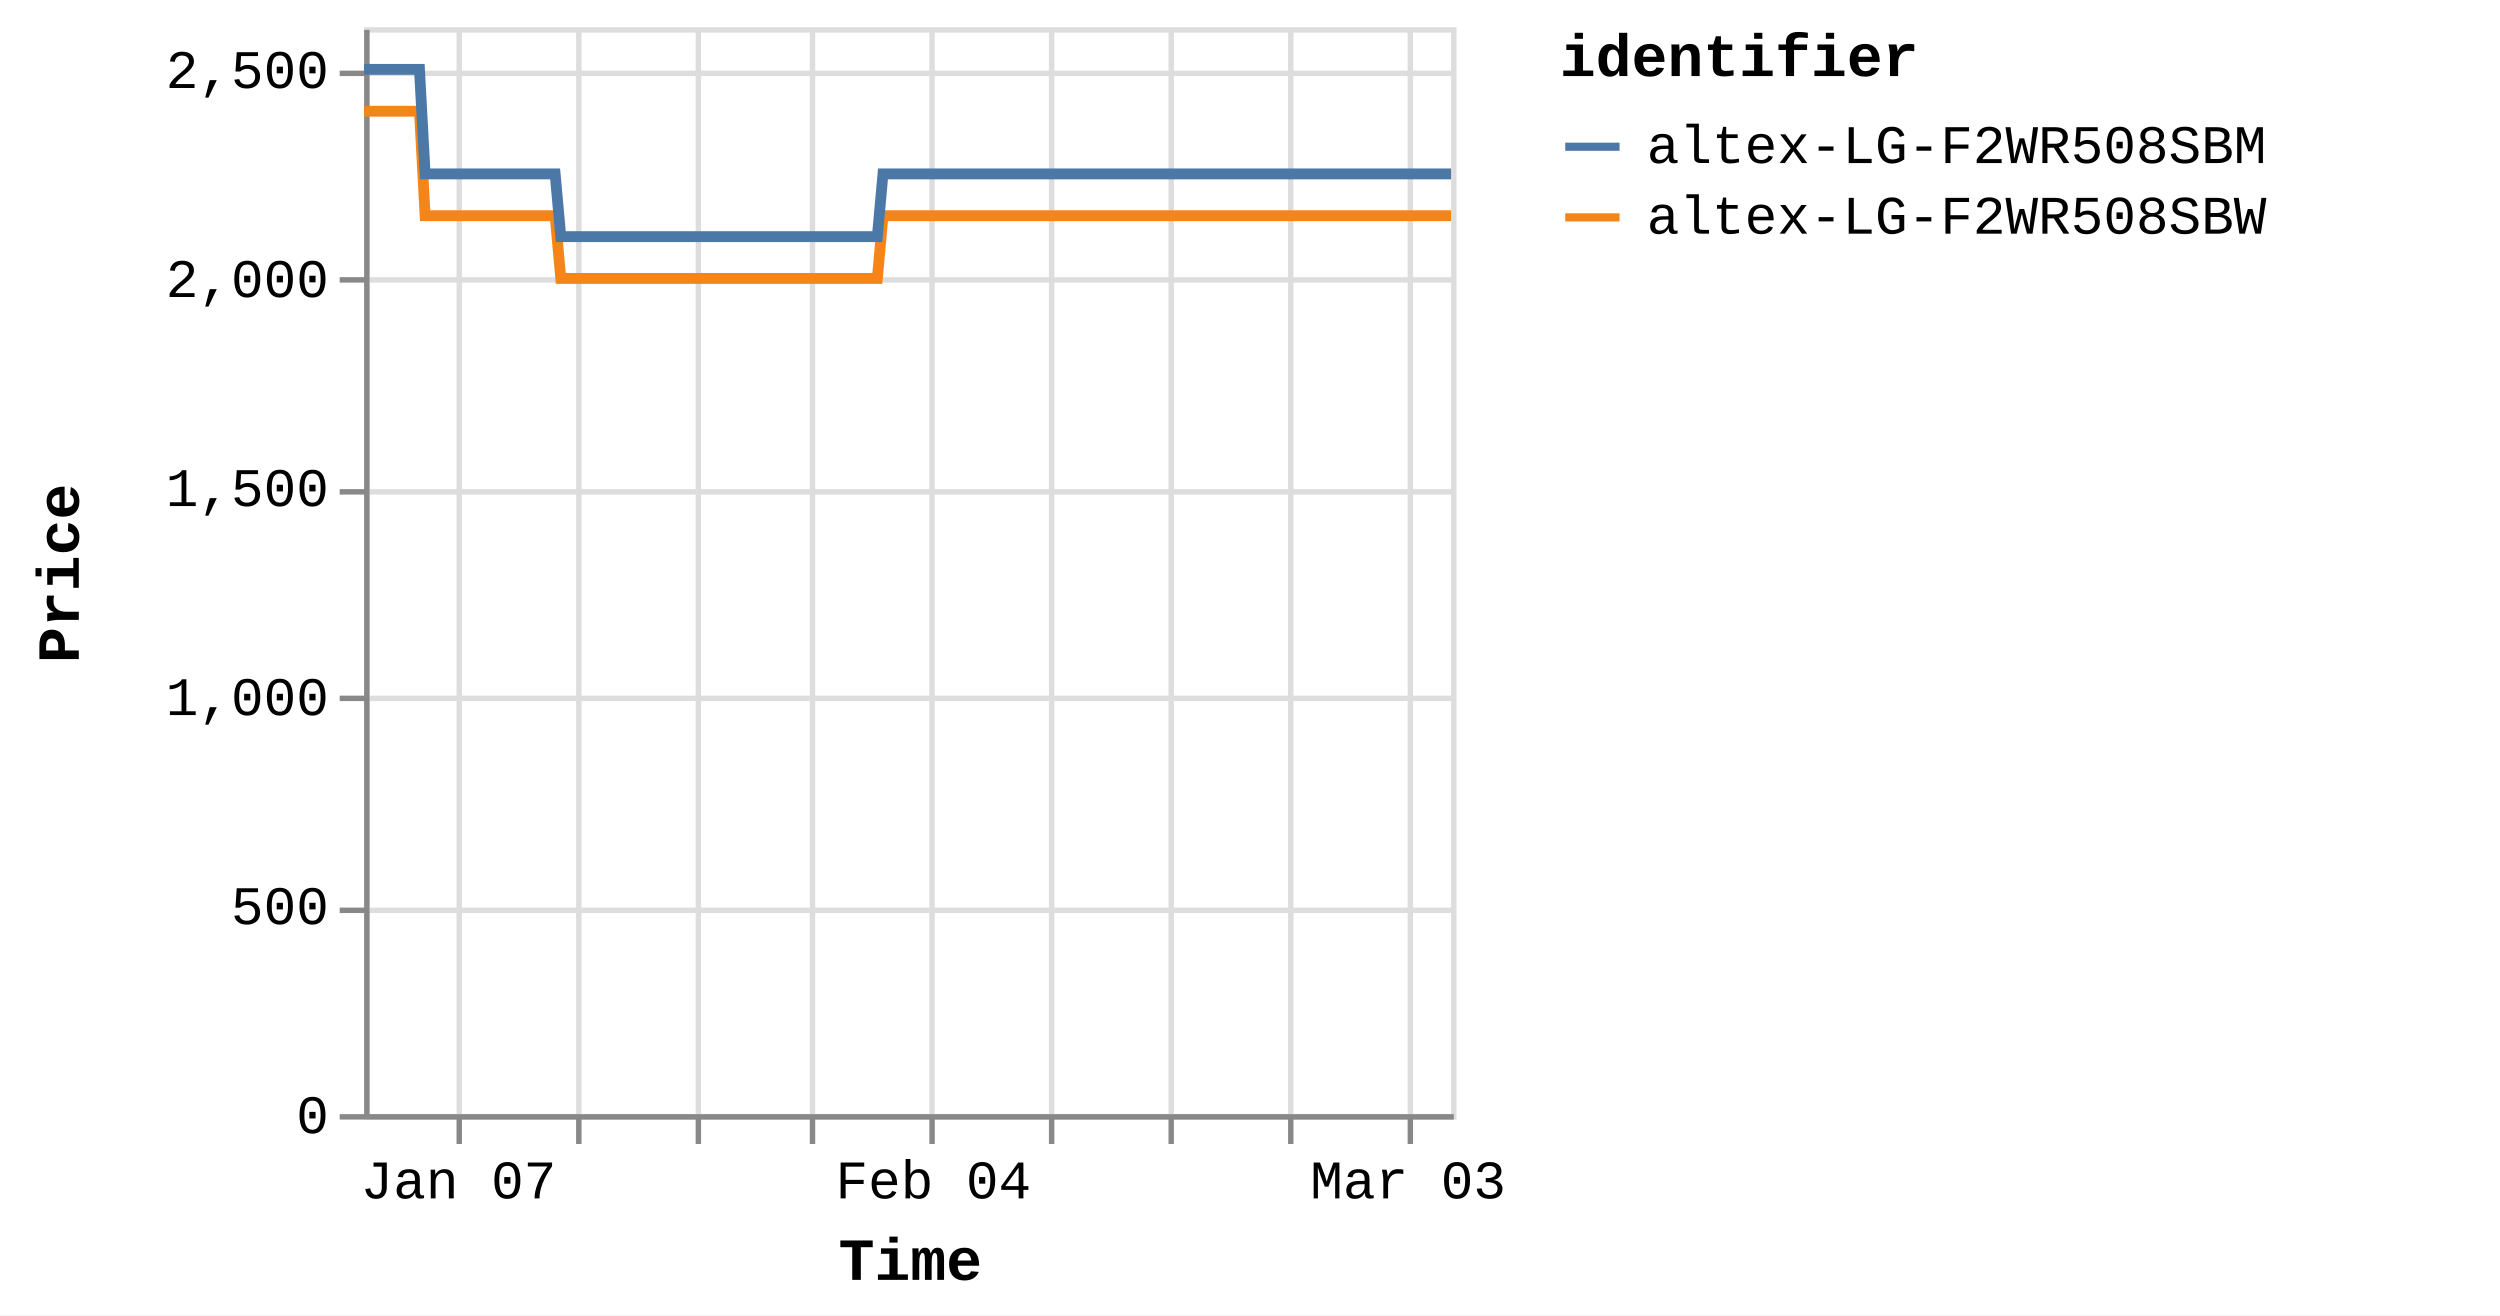
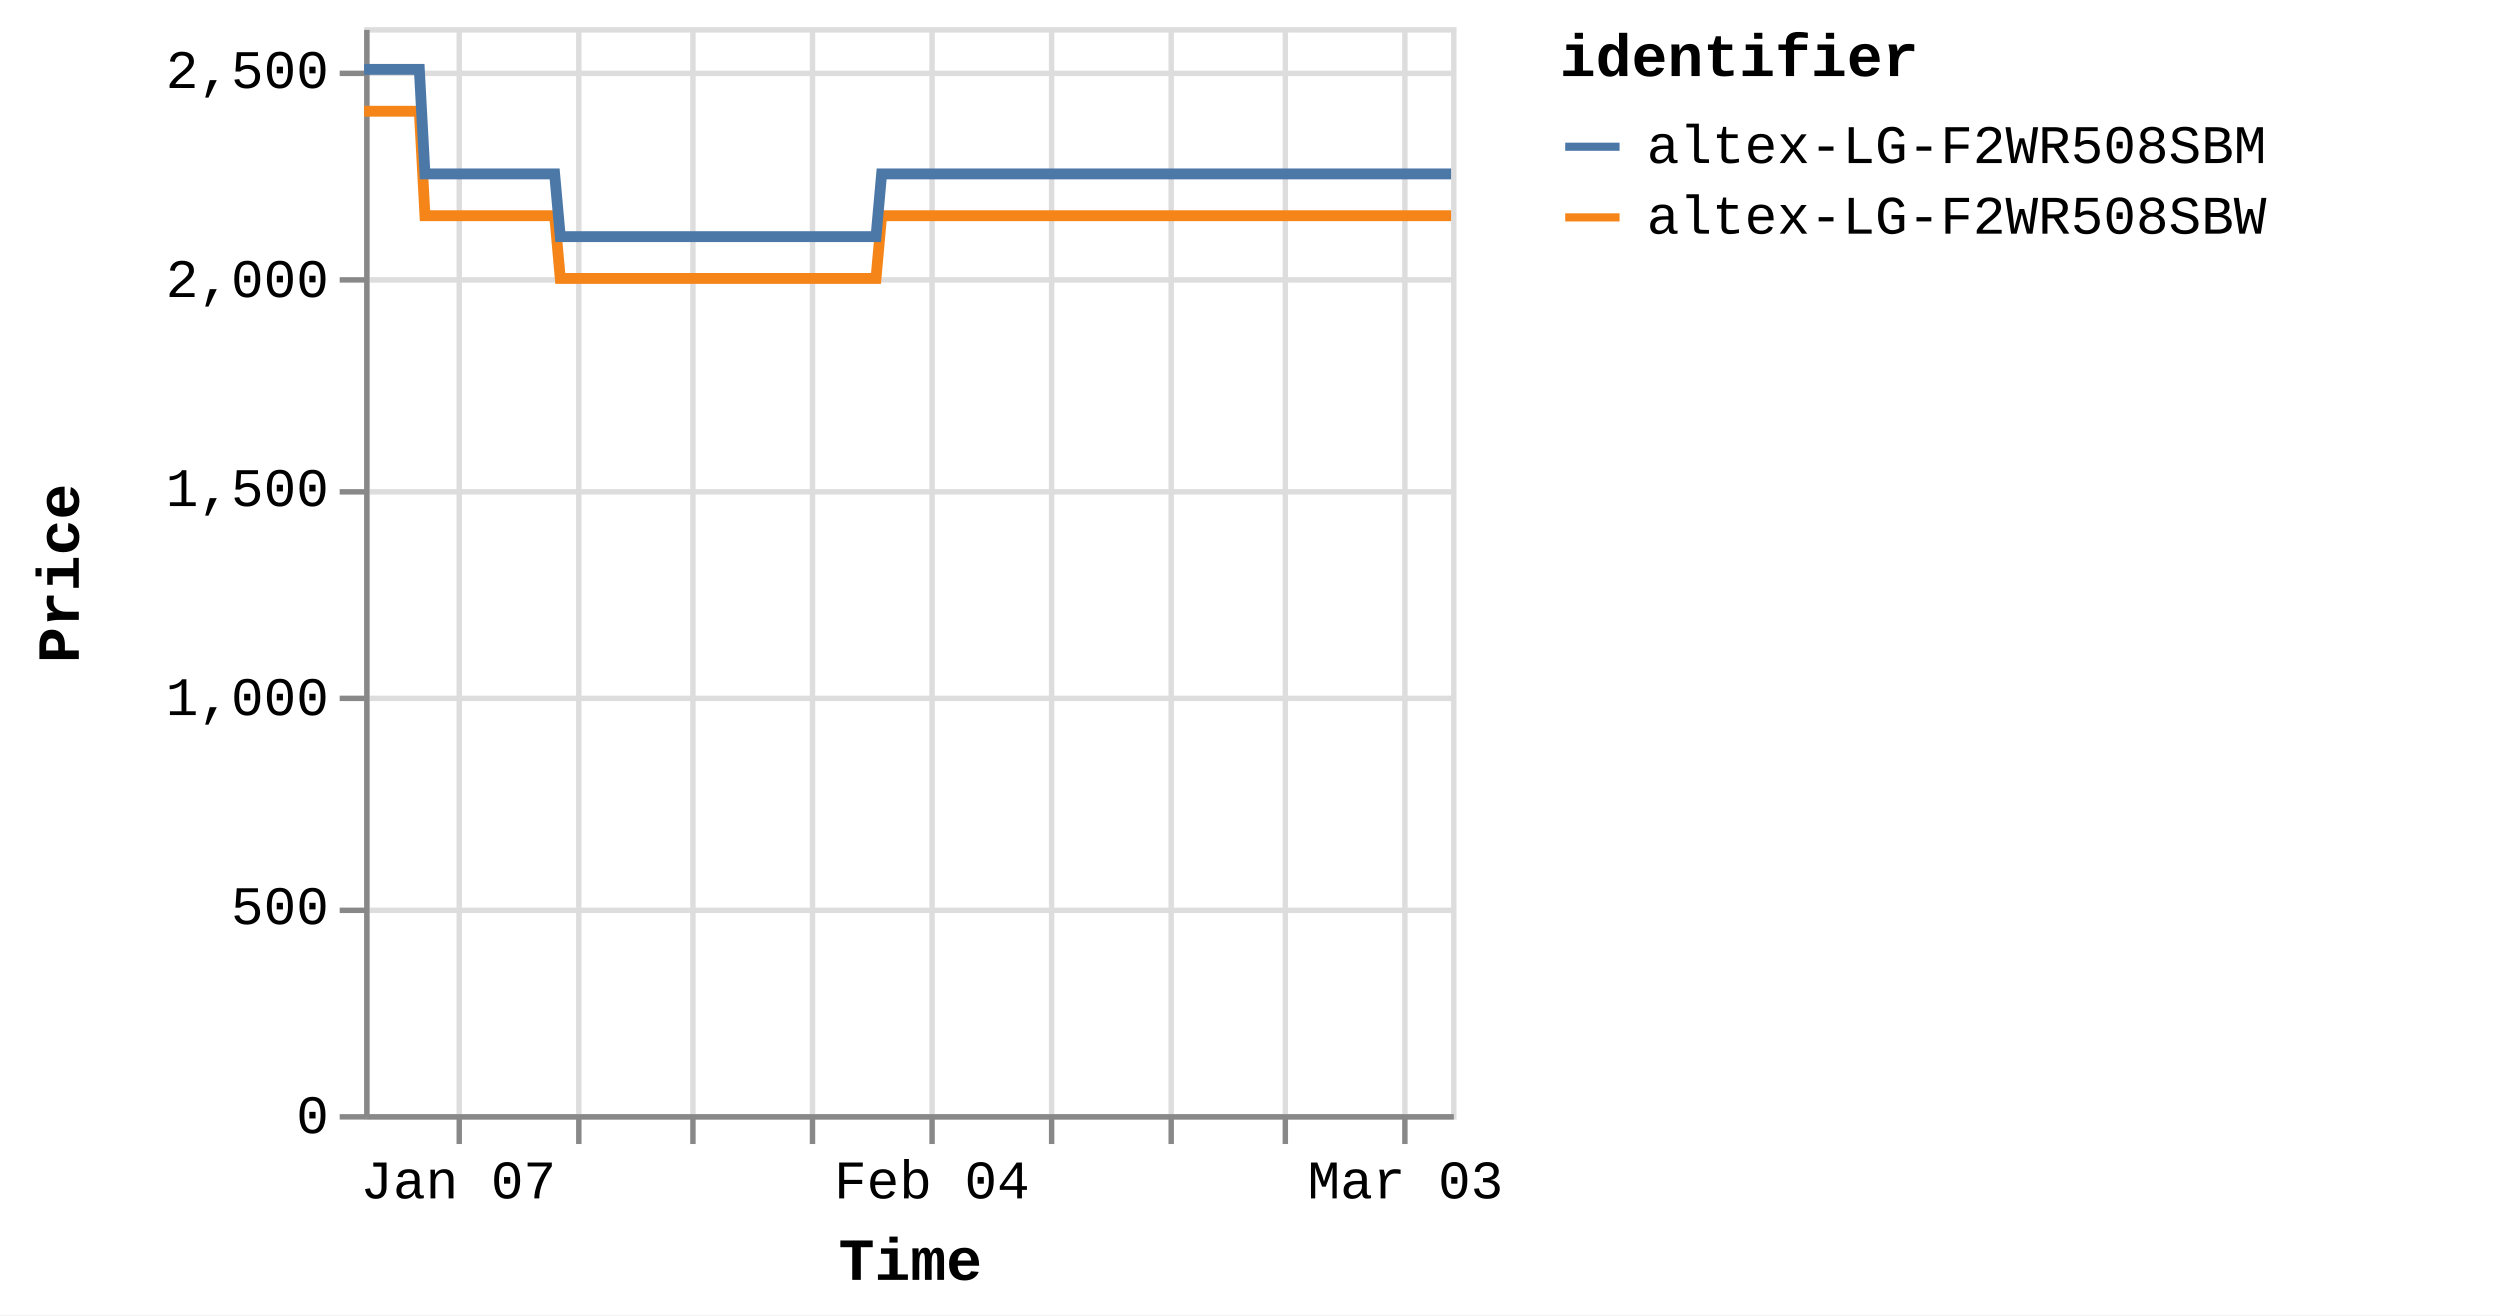
<svg xmlns="http://www.w3.org/2000/svg" version="1.1" class="marks" width="460" height="242" viewBox="0 0 460 242">
  <rect width="460" height="242" fill="white" />
  <g fill="none" stroke-miterlimit="10" transform="translate(67,5)">
    <g class="mark-group role-frame root" role="graphics-object" aria-roledescription="group mark container">
      <g transform="translate(0,0)">
        <path class="background" aria-hidden="true" d="M0.5,0.5h200v200h-200Z" stroke="#ddd" />
        <g>
          <g class="mark-group role-axis" aria-hidden="true">
            <g transform="translate(0.5,200.5)">
              <path class="background" aria-hidden="true" d="M0,0h0v0h0Z" pointer-events="none" />
              <g>
                <g class="mark-rule role-axis-grid" pointer-events="none">
                  <line transform="translate(17,-200)" x2="0" y2="200" stroke="#ddd" stroke-width="1" opacity="1" />
                  <line transform="translate(39,-200)" x2="0" y2="200" stroke="#ddd" stroke-width="1" opacity="1" />
-                   <line transform="translate(61,-200)" x2="0" y2="200" stroke="#ddd" stroke-width="1" opacity="1" />
+                   <line transform="translate(60,-200)" x2="0" y2="200" stroke="#ddd" stroke-width="1" opacity="1" />
                  <line transform="translate(82,-200)" x2="0" y2="200" stroke="#ddd" stroke-width="1" opacity="1" />
                  <line transform="translate(104,-200)" x2="0" y2="200" stroke="#ddd" stroke-width="1" opacity="1" />
                  <line transform="translate(126,-200)" x2="0" y2="200" stroke="#ddd" stroke-width="1" opacity="1" />
                  <line transform="translate(148,-200)" x2="0" y2="200" stroke="#ddd" stroke-width="1" opacity="1" />
-                   <line transform="translate(170,-200)" x2="0" y2="200" stroke="#ddd" stroke-width="1" opacity="1" />
-                   <line transform="translate(192,-200)" x2="0" y2="200" stroke="#ddd" stroke-width="1" opacity="1" />
+                   <line transform="translate(169,-200)" x2="0" y2="200" stroke="#ddd" stroke-width="1" opacity="1" />
+                   <line transform="translate(191,-200)" x2="0" y2="200" stroke="#ddd" stroke-width="1" opacity="1" />
                </g>
              </g>
              <path class="foreground" aria-hidden="true" d="" pointer-events="none" display="none" />
            </g>
          </g>
          <g class="mark-group role-axis" aria-hidden="true">
            <g transform="translate(0.5,0.5)">
              <path class="background" aria-hidden="true" d="M0,0h0v0h0Z" pointer-events="none" />
              <g>
                <g class="mark-rule role-axis-grid" pointer-events="none">
                  <line transform="translate(0,200)" x2="200" y2="0" stroke="#ddd" stroke-width="1" opacity="1" />
                  <line transform="translate(0,162)" x2="200" y2="0" stroke="#ddd" stroke-width="1" opacity="1" />
                  <line transform="translate(0,123)" x2="200" y2="0" stroke="#ddd" stroke-width="1" opacity="1" />
                  <line transform="translate(0,85)" x2="200" y2="0" stroke="#ddd" stroke-width="1" opacity="1" />
                  <line transform="translate(0,46)" x2="200" y2="0" stroke="#ddd" stroke-width="1" opacity="1" />
                  <line transform="translate(0,8)" x2="200" y2="0" stroke="#ddd" stroke-width="1" opacity="1" />
                </g>
              </g>
              <path class="foreground" aria-hidden="true" d="" pointer-events="none" display="none" />
            </g>
          </g>
-           <g class="mark-group role-axis" role="graphics-symbol" aria-roledescription="axis" aria-label="X-axis titled 'Time' for a time scale with values from Monday, 01 January 2024, 2:19:43 PM to Tuesday, 05 March 2024, 4:38:42 PM">
+           <g class="mark-group role-axis" role="graphics-symbol" aria-roledescription="axis" aria-label="X-axis titled 'Time' for a time scale with values from Monday, 01 January 2024, 2:19:43 PM to Tuesday, 05 March 2024, 8:38:10 PM">
            <g transform="translate(0.5,200.5)">
              <path class="background" aria-hidden="true" d="M0,0h0v0h0Z" pointer-events="none" />
              <g>
                <g class="mark-rule role-axis-tick" pointer-events="none">
                  <line transform="translate(17,0)" x2="0" y2="5" stroke="#888" stroke-width="1" opacity="1" />
                  <line transform="translate(39,0)" x2="0" y2="5" stroke="#888" stroke-width="1" opacity="1" />
-                   <line transform="translate(61,0)" x2="0" y2="5" stroke="#888" stroke-width="1" opacity="1" />
+                   <line transform="translate(60,0)" x2="0" y2="5" stroke="#888" stroke-width="1" opacity="1" />
                  <line transform="translate(82,0)" x2="0" y2="5" stroke="#888" stroke-width="1" opacity="1" />
                  <line transform="translate(104,0)" x2="0" y2="5" stroke="#888" stroke-width="1" opacity="1" />
                  <line transform="translate(126,0)" x2="0" y2="5" stroke="#888" stroke-width="1" opacity="1" />
                  <line transform="translate(148,0)" x2="0" y2="5" stroke="#888" stroke-width="1" opacity="1" />
-                   <line transform="translate(170,0)" x2="0" y2="5" stroke="#888" stroke-width="1" opacity="1" />
-                   <line transform="translate(192,0)" x2="0" y2="5" stroke="#888" stroke-width="1" opacity="1" />
+                   <line transform="translate(169,0)" x2="0" y2="5" stroke="#888" stroke-width="1" opacity="1" />
+                   <line transform="translate(191,0)" x2="0" y2="5" stroke="#888" stroke-width="1" opacity="1" />
                </g>
                <g class="mark-text role-axis-label" pointer-events="none">
-                   <text text-anchor="middle" transform="translate(16.85886,15)" font-family="Liberation Mono" font-size="10px" fill="#000" opacity="1">Jan 07</text>
-                   <text text-anchor="middle" transform="translate(38.70092,15)" font-family="Liberation Mono" font-size="10px" fill="#000" opacity="0">Jan 14</text>
-                   <text text-anchor="middle" transform="translate(60.54298,15)" font-family="Liberation Mono" font-size="10px" fill="#000" opacity="0">Jan 21</text>
-                   <text text-anchor="middle" transform="translate(82.38504,15)" font-family="Liberation Mono" font-size="10px" fill="#000" opacity="0">Jan 28</text>
-                   <text text-anchor="middle" transform="translate(104.2271,15)" font-family="Liberation Mono" font-size="10px" fill="#000" opacity="1">Feb 04</text>
-                   <text text-anchor="middle" transform="translate(126.0692,15)" font-family="Liberation Mono" font-size="10px" fill="#000" opacity="0">Feb 11</text>
-                   <text text-anchor="middle" transform="translate(147.9112,15)" font-family="Liberation Mono" font-size="10px" fill="#000" opacity="0">Feb 18</text>
-                   <text text-anchor="middle" transform="translate(169.7533,15)" font-family="Liberation Mono" font-size="10px" fill="#000" opacity="0">Feb 25</text>
-                   <text text-anchor="middle" transform="translate(191.5953,15)" font-family="Liberation Mono" font-size="10px" fill="#000" opacity="1">Mar 03</text>
+                   <text text-anchor="middle" transform="translate(16.81524,15)" font-family="Liberation Mono" font-size="10px" fill="#000" opacity="1">Jan 07</text>
+                   <text text-anchor="middle" transform="translate(38.60078,15)" font-family="Liberation Mono" font-size="10px" fill="#000" opacity="0">Jan 14</text>
+                   <text text-anchor="middle" transform="translate(60.38631,15)" font-family="Liberation Mono" font-size="10px" fill="#000" opacity="0">Jan 21</text>
+                   <text text-anchor="middle" transform="translate(82.17185,15)" font-family="Liberation Mono" font-size="10px" fill="#000" opacity="0">Jan 28</text>
+                   <text text-anchor="middle" transform="translate(103.9574,15)" font-family="Liberation Mono" font-size="10px" fill="#000" opacity="1">Feb 04</text>
+                   <text text-anchor="middle" transform="translate(125.7429,15)" font-family="Liberation Mono" font-size="10px" fill="#000" opacity="0">Feb 11</text>
+                   <text text-anchor="middle" transform="translate(147.5285,15)" font-family="Liberation Mono" font-size="10px" fill="#000" opacity="0">Feb 18</text>
+                   <text text-anchor="middle" transform="translate(169.314,15)" font-family="Liberation Mono" font-size="10px" fill="#000" opacity="0">Feb 25</text>
+                   <text text-anchor="middle" transform="translate(191.0995,15)" font-family="Liberation Mono" font-size="10px" fill="#000" opacity="1">Mar 03</text>
                </g>
                <g class="mark-rule role-axis-domain" pointer-events="none">
                  <line transform="translate(0,0)" x2="200" y2="0" stroke="#888" stroke-width="1" opacity="1" />
                </g>
                <g class="mark-text role-axis-title" pointer-events="none">
                  <text text-anchor="middle" transform="translate(100,30)" font-family="Liberation Mono" font-size="11px" font-weight="bold" fill="#000" opacity="1">Time</text>
                </g>
              </g>
              <path class="foreground" aria-hidden="true" d="" pointer-events="none" display="none" />
            </g>
          </g>
          <g class="mark-group role-axis" role="graphics-symbol" aria-roledescription="axis" aria-label="Y-axis titled 'Price' for a linear scale with values from 0 to 2,600">
            <g transform="translate(0.5,0.5)">
              <path class="background" aria-hidden="true" d="M0,0h0v0h0Z" pointer-events="none" />
              <g>
                <g class="mark-rule role-axis-tick" pointer-events="none">
                  <line transform="translate(0,200)" x2="-5" y2="0" stroke="#888" stroke-width="1" opacity="1" />
                  <line transform="translate(0,162)" x2="-5" y2="0" stroke="#888" stroke-width="1" opacity="1" />
                  <line transform="translate(0,123)" x2="-5" y2="0" stroke="#888" stroke-width="1" opacity="1" />
                  <line transform="translate(0,85)" x2="-5" y2="0" stroke="#888" stroke-width="1" opacity="1" />
                  <line transform="translate(0,46)" x2="-5" y2="0" stroke="#888" stroke-width="1" opacity="1" />
                  <line transform="translate(0,8)" x2="-5" y2="0" stroke="#888" stroke-width="1" opacity="1" />
                </g>
                <g class="mark-text role-axis-label" pointer-events="none">
                  <text text-anchor="end" transform="translate(-7,203)" font-family="Liberation Mono" font-size="10px" fill="#000" opacity="1">0</text>
                  <text text-anchor="end" transform="translate(-7,164.5385)" font-family="Liberation Mono" font-size="10px" fill="#000" opacity="1">500</text>
                  <text text-anchor="end" transform="translate(-7,126.0769)" font-family="Liberation Mono" font-size="10px" fill="#000" opacity="1">1,000</text>
                  <text text-anchor="end" transform="translate(-7,87.61538)" font-family="Liberation Mono" font-size="10px" fill="#000" opacity="1">1,500</text>
                  <text text-anchor="end" transform="translate(-7,49.15385)" font-family="Liberation Mono" font-size="10px" fill="#000" opacity="1">2,000</text>
                  <text text-anchor="end" transform="translate(-7,10.69231)" font-family="Liberation Mono" font-size="10px" fill="#000" opacity="1">2,500</text>
                </g>
                <g class="mark-rule role-axis-domain" pointer-events="none">
                  <line transform="translate(0,200)" x2="0" y2="-200" stroke="#888" stroke-width="1" opacity="1" />
                </g>
                <g class="mark-text role-axis-title" pointer-events="none">
                  <text text-anchor="middle" transform="translate(-51,100) rotate(-90) translate(0,-2)" font-family="Liberation Mono" font-size="11px" font-weight="bold" fill="#000" opacity="1">Price</text>
                </g>
              </g>
              <path class="foreground" aria-hidden="true" d="" pointer-events="none" display="none" />
            </g>
          </g>
          <g class="mark-group role-scope pathgroup" role="graphics-object" aria-roledescription="group mark container">
            <g transform="translate(0,0)">
              <path class="background" aria-hidden="true" d="M0,0h200v200h-200Z" />
              <g>
                <g class="mark-line role-mark marks" role="graphics-object" aria-roledescription="line mark container">
-                   <path aria-label="Time: Jan 01, 2024; Price: 2399; identifier: altex-LG-F2WR508SBW" role="graphics-symbol" aria-roledescription="line mark" d="M0,15.462L0.327,15.462L0.821,15.462L1.861,15.462L2.382,15.462L2.928,15.462L3.425,15.462L3.941,15.462L4.981,15.462L5.502,15.462L6.049,15.462L6.546,15.462L7.06,15.462L8.102,15.462L8.623,15.462L9.168,15.462L9.67,15.462L10.182,15.462L11.223,34.692L11.743,34.692L12.289,34.692L12.789,34.692L13.301,34.692L14.343,34.692L14.862,34.692L15.407,34.692L15.906,34.692L16.422,34.692L17.465,34.692L17.982,34.692L18.527,34.692L19.027,34.692L19.542,34.692L20.585,34.692L21.107,34.692L21.654,34.692L22.151,34.692L22.662,34.692L23.706,34.692L24.226,34.692L24.78,34.692L25.272,34.692L25.783,34.692L26.826,34.692L27.346,34.692L27.894,34.692L28.39,34.692L28.903,34.692L29.946,34.692L30.466,34.692L31.015,34.692L31.513,34.692L32.024,34.692L33.066,34.692L33.587,34.692L34.133,34.692L34.632,34.692L35.144,34.692L36.185,46.231L36.704,46.231L37.249,46.231L37.749,46.231L38.264,46.231L39.307,46.231L39.824,46.231L40.369,46.231L40.868,46.231L41.384,46.231L42.428,46.231L42.949,46.231L43.498,46.231L43.994,46.231L44.504,46.231L45.547,46.231L46.069,46.231L46.617,46.231L47.115,46.231L47.625,46.231L48.667,46.231L49.19,46.231L49.738,46.231L50.234,46.231L50.745,46.231L51.787,46.231L52.308,46.231L52.856,46.231L53.353,46.231L53.867,46.231L54.908,46.231L55.429,46.231L55.977,46.231L56.475,46.231L56.985,46.231L58.028,46.231L58.545,46.231L59.091,46.231L59.593,46.231L60.107,46.231L61.146,46.231L61.666,46.231L62.211,46.231L62.711,46.231L63.227,46.231L64.272,46.231L64.793,46.231L65.341,46.231L65.835,46.231L66.347,46.231L67.39,46.231L67.912,46.231L68.461,46.231L68.958,46.231L69.467,46.231L70.511,46.231L71.032,46.231L71.581,46.231L72.077,46.231L72.588,46.231L73.632,46.231L74.151,46.231L74.701,46.231L75.199,46.231L75.707,46.231L76.749,46.231L77.271,46.231L77.81,46.231L78.309,46.231L78.829,46.231L79.868,46.231L80.389,46.231L80.923,46.231L81.428,46.231L81.947,46.231L82.988,46.231L83.509,46.231L84.045,46.231L84.548,46.231L85.069,46.231L86.109,46.231L86.63,46.231L87.17,46.231L87.669,46.231L88.189,46.231L89.228,46.231L89.749,46.231L90.289,46.231L90.796,46.231L91.308,46.231L92.348,46.231L92.869,46.231L93.411,46.231L93.909,46.231L94.429,46.231L95.469,34.692L95.99,34.692L96.531,34.692L97.029,34.692L97.549,34.692L98.59,34.692L99.11,34.692L99.65,34.692L100.149,34.692L100.67,34.692L101.71,34.692L102.23,34.692L102.766,34.692L103.27,34.692L103.792,34.692L104.833,34.692L105.351,34.692L105.886,34.692L106.39,34.692L106.91,34.692L107.95,34.692L108.472,34.692L109.013,34.692L109.512,34.692L110.03,34.692L111.07,34.692L111.591,34.692L112.133,34.692L112.632,34.692L113.151,34.692L114.191,34.692L114.712,34.692L115.252,34.692L115.755,34.692L116.272,34.692L117.311,34.692L117.833,34.692L118.372,34.692L118.874,34.692L119.391,34.692L120.432,34.692L120.953,34.692L121.49,34.692L121.993,34.692L122.513,34.692L123.552,34.692L124.072,34.692L124.61,34.692L125.112,34.692L125.632,34.692L126.675,34.692L127.193,34.692L127.729,34.692L128.233,34.692L128.752,34.692L129.793,34.692L130.313,34.692L130.856,34.692L131.354,34.692L131.872,34.692L132.912,34.692L133.433,34.692L133.973,34.692L134.481,34.692L134.993,34.692L136.033,34.692L136.553,34.692L137.095,34.692L137.595,34.692L138.113,34.692L139.673,34.692L140.214,34.692L140.714,34.692L141.234,34.692L142.274,34.692L142.794,34.692L143.335,34.692L143.837,34.692L144.354,34.692L145.395,34.692L145.914,34.692L146.45,34.692L146.954,34.692L147.474,34.692L148.515,34.692L149.037,34.692L149.571,34.692L150.075,34.692L150.595,34.692L151.635,34.692L152.157,34.692L152.698,34.692L153.201,34.692L153.714,34.692L154.757,34.692L155.276,34.692L155.815,34.692L156.317,34.692L156.836,34.692L157.875,34.692L158.396,34.692L158.937,34.692L159.438,34.692L159.956,34.692L160.996,34.692L161.515,34.692L162.057,34.692L162.558,34.692L163.076,34.692L164.116,34.692L164.636,34.692L165.175,34.692L165.676,34.692L166.199,34.692L167.236,34.692L167.756,34.692L168.292,34.692L168.796,34.692L169.315,34.692L170.356,34.692L170.877,34.692L171.412,34.692L171.919,34.692L172.436,34.692L173.476,34.692L173.998,34.692L174.538,34.692L175.038,34.692L175.556,34.692L176.597,34.692L177.118,34.692L177.657,34.692L178.159,34.692L178.677,34.692L179.717,34.692L180.237,34.692L180.777,34.692L181.28,34.692L181.798,34.692L182.838,34.692L183.357,34.692L183.896,34.692L184.397,34.692L184.917,34.692L185.957,34.692L186.48,34.692L187.019,34.692L187.519,34.692L188.038,34.692L189.078,34.692L189.598,34.692L190.138,34.692L190.638,34.692L191.159,34.692L192.199,34.692L192.718,34.692L193.255,34.692L193.758,34.692L194.279,34.692L195.367,34.692L196.077,34.692L196.388,34.692L196.882,34.692L197.399,34.692L198.438,34.692L198.959,34.692L199.502,34.692L200,34.692" stroke="#f58518" stroke-width="2" />
+                   <path aria-label="Time: Jan 01, 2024; Price: 2399; identifier: altex-LG-F2WR508SBW" role="graphics-symbol" aria-roledescription="line mark" d="M0,15.462L0.326,15.462L0.819,15.462L1.856,15.462L2.375,15.462L2.921,15.462L3.416,15.462L3.93,15.462L4.968,15.462L5.487,15.462L6.033,15.462L6.529,15.462L7.042,15.462L8.081,15.462L8.6,15.462L9.145,15.462L9.645,15.462L10.156,15.462L11.194,34.692L11.713,34.692L12.257,34.692L12.756,34.692L13.267,34.692L14.306,34.692L14.824,34.692L15.367,34.692L15.865,34.692L16.379,34.692L17.42,34.692L17.936,34.692L18.479,34.692L18.978,34.692L19.492,34.692L20.532,34.692L21.052,34.692L21.598,34.692L22.094,34.692L22.603,34.692L23.645,34.692L24.163,34.692L24.715,34.692L25.207,34.692L25.716,34.692L26.757,34.692L27.276,34.692L27.822,34.692L28.317,34.692L28.828,34.692L29.868,34.692L30.387,34.692L30.935,34.692L31.431,34.692L31.941,34.692L32.98,34.692L33.5,34.692L34.045,34.692L34.542,34.692L35.053,34.692L36.091,46.231L36.609,46.231L37.152,46.231L37.651,46.231L38.165,46.231L39.205,46.231L39.721,46.231L40.264,46.231L40.762,46.231L41.277,46.231L42.318,46.231L42.838,46.231L43.385,46.231L43.88,46.231L44.389,46.231L45.429,46.231L45.95,46.231L46.496,46.231L46.993,46.231L47.502,46.231L48.541,46.231L49.062,46.231L49.609,46.231L50.104,46.231L50.614,46.231L51.653,46.231L52.172,46.231L52.72,46.231L53.215,46.231L53.727,46.231L54.766,46.231L55.285,46.231L55.832,46.231L56.329,46.231L56.838,46.231L57.878,46.231L58.394,46.231L58.938,46.231L59.439,46.231L59.951,46.231L60.988,46.231L61.507,46.231L62.05,46.231L62.549,46.231L63.063,46.231L64.105,46.231L64.625,46.231L65.172,46.231L65.665,46.231L66.175,46.231L67.215,46.231L67.736,46.231L68.283,46.231L68.78,46.231L69.287,46.231L70.328,46.231L70.848,46.231L71.395,46.231L71.89,46.231L72.4,46.231L73.441,46.231L73.959,46.231L74.508,46.231L75.005,46.231L75.512,46.231L76.55,46.231L77.071,46.231L77.609,46.231L78.106,46.231L78.625,46.231L79.661,46.231L80.181,46.231L80.714,46.231L81.217,46.231L81.735,46.231L82.774,46.231L83.292,46.231L83.827,46.231L84.33,46.231L84.848,46.231L85.886,46.231L86.406,46.231L86.944,46.231L87.443,46.231L87.961,46.231L88.997,46.231L89.516,46.231L90.056,46.231L90.561,46.231L91.072,46.231L92.109,46.231L92.629,46.231L93.169,46.231L93.666,46.231L94.184,46.231L95.222,34.692L95.741,34.692L96.281,34.692L96.778,34.692L97.297,34.692L98.335,34.692L98.853,34.692L99.392,34.692L99.89,34.692L100.409,34.692L101.447,34.692L101.966,34.692L102.5,34.692L103.003,34.692L103.523,34.692L104.562,34.692L105.078,34.692L105.612,34.692L106.115,34.692L106.633,34.692L107.671,34.692L108.192,34.692L108.731,34.692L109.228,34.692L109.746,34.692L110.783,34.692L111.302,34.692L111.843,34.692L112.34,34.692L112.858,34.692L113.895,34.692L114.415,34.692L114.953,34.692L115.455,34.692L115.971,34.692L117.008,34.692L117.528,34.692L118.066,34.692L118.566,34.692L119.082,34.692L120.12,34.692L120.64,34.692L121.176,34.692L121.677,34.692L122.196,34.692L123.232,34.692L123.751,34.692L124.287,34.692L124.788,34.692L125.307,34.692L126.347,34.692L126.864,34.692L127.398,34.692L127.901,34.692L128.419,34.692L129.457,34.692L129.975,34.692L130.518,34.692L131.014,34.692L131.531,34.692L132.568,34.692L133.088,34.692L133.626,34.692L134.133,34.692L134.644,34.692L135.681,34.692L136.2,34.692L136.74,34.692L137.239,34.692L137.755,34.692L139.312,34.692L139.851,34.692L140.35,34.692L140.869,34.692L141.906,34.692L142.425,34.692L142.964,34.692L143.465,34.692L143.98,34.692L145.019,34.692L145.536,34.692L146.071,34.692L146.574,34.692L147.092,34.692L148.13,34.692L148.651,34.692L149.184,34.692L149.687,34.692L150.205,34.692L151.242,34.692L151.763,34.692L152.303,34.692L152.805,34.692L153.317,34.692L154.356,34.692L154.874,34.692L155.411,34.692L155.913,34.692L156.431,34.692L157.466,34.692L157.986,34.692L158.526,34.692L159.025,34.692L159.542,34.692L160.579,34.692L161.097,34.692L161.637,34.692L162.137,34.692L162.654,34.692L163.691,34.692L164.21,34.692L164.747,34.692L165.247,34.692L165.769,34.692L166.803,34.692L167.322,34.692L167.856,34.692L168.359,34.692L168.877,34.692L169.915,34.692L170.435,34.692L170.969,34.692L171.475,34.692L171.99,34.692L173.028,34.692L173.548,34.692L174.087,34.692L174.586,34.692L175.102,34.692L176.14,34.692L176.659,34.692L177.197,34.692L177.698,34.692L178.215,34.692L179.252,34.692L179.771,34.692L180.31,34.692L180.811,34.692L181.327,34.692L182.364,34.692L182.883,34.692L183.42,34.692L183.92,34.692L184.439,34.692L185.476,34.692L185.997,34.692L186.535,34.692L187.034,34.692L187.552,34.692L188.589,34.692L189.108,34.692L189.646,34.692L190.145,34.692L190.664,34.692L191.701,34.692L192.219,34.692L192.754,34.692L193.257,34.692L193.776,34.692L194.861,34.692L195.57,34.692L195.879,34.692L196.373,34.692L196.888,34.692L197.925,34.692L198.444,34.692L198.986,34.692L199.482,34.692L200,34.692" stroke="#f58518" stroke-width="2" />
                </g>
              </g>
              <path class="foreground" aria-hidden="true" d="" display="none" />
            </g>
            <g transform="translate(0,0)">
              <path class="background" aria-hidden="true" d="M0,0h200v200h-200Z" />
              <g>
                <g class="mark-line role-mark marks" role="graphics-object" aria-roledescription="line mark container">
-                   <path aria-label="Time: Jan 01, 2024; Price: 2499; identifier: altex-LG-F2WR508SBM" role="graphics-symbol" aria-roledescription="line mark" d="M0,7.769L0.327,7.769L0.821,7.769L1.861,7.769L2.382,7.769L2.928,7.769L3.425,7.769L3.941,7.769L4.981,7.769L5.502,7.769L6.049,7.769L6.546,7.769L7.061,7.769L8.102,7.769L8.623,7.769L9.168,7.769L9.67,7.769L10.182,7.769L11.224,27L11.743,27L12.289,27L12.789,27L13.302,27L14.343,27L14.862,27L15.407,27L15.906,27L16.422,27L17.465,27L17.982,27L18.527,27L19.027,27L19.542,27L20.585,27L21.107,27L21.654,27L22.151,27L22.662,27L23.707,27L24.226,27L24.78,27L25.272,27L25.783,27L26.826,27L27.347,27L27.894,27L28.39,27L28.903,27L29.946,27L30.466,27L31.015,27L31.513,27L32.024,27L33.066,27L33.587,27L34.133,27L34.632,27L35.144,27L36.185,38.538L36.704,38.538L37.249,38.538L37.749,38.538L38.264,38.538L39.307,38.538L39.824,38.538L40.369,38.538L40.868,38.538L41.384,38.538L42.428,38.538L42.949,38.538L43.498,38.538L43.994,38.538L44.504,38.538L45.547,38.538L46.069,38.538L46.617,38.538L47.116,38.538L47.625,38.538L48.667,38.538L49.19,38.538L49.738,38.538L50.234,38.538L50.745,38.538L51.787,38.538L52.308,38.538L52.856,38.538L53.353,38.538L53.867,38.538L54.909,38.538L55.429,38.538L55.977,38.538L56.476,38.538L56.986,38.538L58.028,38.538L58.546,38.538L59.091,38.538L59.593,38.538L60.107,38.538L61.147,38.538L61.667,38.538L62.211,38.538L62.711,38.538L63.227,38.538L64.272,38.538L64.793,38.538L65.341,38.538L65.835,38.538L66.347,38.538L67.39,38.538L67.912,38.538L68.461,38.538L68.958,38.538L69.467,38.538L70.511,38.538L71.032,38.538L71.581,38.538L72.077,38.538L72.588,38.538L73.632,38.538L74.151,38.538L74.701,38.538L75.199,38.538L75.708,38.538L76.749,38.538L77.271,38.538L77.81,38.538L78.309,38.538L78.83,38.538L79.868,38.538L80.389,38.538L80.923,38.538L81.428,38.538L81.947,38.538L82.989,38.538L83.509,38.538L84.045,38.538L84.549,38.538L85.069,38.538L86.109,38.538L86.63,38.538L87.17,38.538L87.67,38.538L88.189,38.538L89.228,38.538L89.749,38.538L90.289,38.538L90.796,38.538L91.309,38.538L92.349,38.538L92.869,38.538L93.411,38.538L93.909,38.538L94.429,38.538L95.469,27L95.99,27L96.531,27L97.029,27L97.549,27L98.59,27L99.11,27L99.65,27L100.149,27L100.67,27L101.71,27L102.23,27L102.766,27L103.27,27L103.792,27L104.833,27L105.351,27L105.886,27L106.39,27L106.91,27L107.951,27L108.472,27L109.014,27L109.512,27L110.03,27L111.071,27L111.591,27L112.133,27L112.632,27L113.151,27L114.191,27L114.712,27L115.252,27L115.755,27L116.272,27L117.311,27L117.833,27L118.372,27L118.874,27L119.391,27L120.432,27L120.953,27L121.491,27L121.993,27L122.514,27L123.552,27L124.072,27L124.61,27L125.112,27L125.633,27L126.675,27L127.193,27L127.729,27L128.233,27L128.752,27L129.793,27L130.313,27L130.856,27L131.354,27L131.873,27L132.912,27L133.433,27L133.973,27L134.481,27L134.993,27L136.033,27L136.554,27L137.095,27L137.595,27L138.113,27L139.674,27L140.215,27L140.715,27L141.234,27L142.274,27L142.794,27L143.335,27L143.837,27L144.354,27L145.395,27L145.914,27L146.45,27L146.954,27L147.474,27L148.515,27L149.037,27L149.571,27L150.075,27L150.595,27L151.635,27L152.157,27L152.698,27L153.201,27L153.715,27L154.757,27L155.276,27L155.815,27L156.317,27L156.837,27L157.875,27L158.396,27L158.937,27L159.438,27L159.956,27L160.996,27L161.515,27L162.057,27L162.558,27L163.077,27L164.116,27L164.636,27L165.175,27L165.676,27L166.199,27L167.236,27L167.756,27L168.292,27L168.796,27L169.315,27L170.356,27L170.878,27L171.412,27L171.919,27L172.436,27L173.477,27L173.999,27L174.538,27L175.039,27L175.557,27L176.597,27L177.118,27L177.657,27L178.159,27L178.677,27L179.718,27L180.237,27L180.778,27L181.28,27L181.798,27L182.838,27L183.357,27L183.896,27L184.397,27L184.917,27L185.957,27L186.48,27L187.019,27L187.519,27L188.038,27L189.078,27L189.599,27L190.138,27L190.638,27L191.159,27L192.199,27L192.718,27L193.255,27L193.758,27L194.279,27L195.367,27L196.077,27L196.388,27L196.882,27L197.399,27L198.438,27L198.959,27L199.503,27L200,27" stroke="#4c78a8" stroke-width="2" />
+                   <path aria-label="Time: Jan 01, 2024; Price: 2499; identifier: altex-LG-F2WR508SBM" role="graphics-symbol" aria-roledescription="line mark" d="M0,7.769L0.326,7.769L0.819,7.769L1.856,7.769L2.375,7.769L2.921,7.769L3.416,7.769L3.931,7.769L4.969,7.769L5.488,7.769L6.034,7.769L6.529,7.769L7.042,7.769L8.081,7.769L8.6,7.769L9.145,7.769L9.645,7.769L10.156,7.769L11.195,27L11.713,27L12.257,27L12.756,27L13.267,27L14.306,27L14.824,27L15.367,27L15.865,27L16.379,27L17.42,27L17.936,27L18.479,27L18.978,27L19.492,27L20.532,27L21.052,27L21.598,27L22.094,27L22.603,27L23.645,27L24.163,27L24.715,27L25.207,27L25.716,27L26.757,27L27.276,27L27.822,27L28.317,27L28.828,27L29.868,27L30.387,27L30.935,27L31.431,27L31.941,27L32.98,27L33.5,27L34.045,27L34.542,27L35.053,27L36.091,38.538L36.609,38.538L37.152,38.538L37.651,38.538L38.165,38.538L39.205,38.538L39.721,38.538L40.264,38.538L40.762,38.538L41.277,38.538L42.318,38.538L42.838,38.538L43.385,38.538L43.88,38.538L44.389,38.538L45.429,38.538L45.95,38.538L46.496,38.538L46.994,38.538L47.502,38.538L48.542,38.538L49.062,38.538L49.609,38.538L50.104,38.538L50.614,38.538L51.653,38.538L52.172,38.538L52.72,38.538L53.215,38.538L53.727,38.538L54.766,38.538L55.285,38.538L55.832,38.538L56.329,38.538L56.838,38.538L57.878,38.538L58.394,38.538L58.938,38.538L59.439,38.538L59.951,38.538L60.988,38.538L61.507,38.538L62.05,38.538L62.549,38.538L63.063,38.538L64.105,38.538L64.625,38.538L65.172,38.538L65.665,38.538L66.175,38.538L67.216,38.538L67.737,38.538L68.284,38.538L68.78,38.538L69.287,38.538L70.328,38.538L70.848,38.538L71.395,38.538L71.891,38.538L72.4,38.538L73.442,38.538L73.959,38.538L74.508,38.538L75.005,38.538L75.512,38.538L76.551,38.538L77.071,38.538L77.609,38.538L78.107,38.538L78.626,38.538L79.661,38.538L80.181,38.538L80.714,38.538L81.217,38.538L81.735,38.538L82.774,38.538L83.293,38.538L83.828,38.538L84.33,38.538L84.849,38.538L85.886,38.538L86.406,38.538L86.944,38.538L87.443,38.538L87.961,38.538L88.997,38.538L89.516,38.538L90.056,38.538L90.561,38.538L91.072,38.538L92.11,38.538L92.629,38.538L93.169,38.538L93.666,38.538L94.185,38.538L95.222,27L95.741,27L96.281,27L96.778,27L97.297,27L98.335,27L98.853,27L99.392,27L99.89,27L100.409,27L101.447,27L101.966,27L102.501,27L103.003,27L103.523,27L104.562,27L105.079,27L105.612,27L106.115,27L106.633,27L107.671,27L108.192,27L108.731,27L109.228,27L109.746,27L110.783,27L111.302,27L111.843,27L112.341,27L112.858,27L113.896,27L114.415,27L114.954,27L115.455,27L115.971,27L117.008,27L117.528,27L118.066,27L118.566,27L119.083,27L120.121,27L120.64,27L121.176,27L121.677,27L122.196,27L123.232,27L123.751,27L124.287,27L124.788,27L125.307,27L126.347,27L126.864,27L127.398,27L127.901,27L128.419,27L129.457,27L129.975,27L130.518,27L131.014,27L131.531,27L132.568,27L133.088,27L133.626,27L134.133,27L134.644,27L135.681,27L136.2,27L136.74,27L137.239,27L137.755,27L139.312,27L139.852,27L140.35,27L140.869,27L141.906,27L142.425,27L142.964,27L143.465,27L143.981,27L145.019,27L145.536,27L146.071,27L146.574,27L147.092,27L148.13,27L148.651,27L149.184,27L149.687,27L150.205,27L151.242,27L151.763,27L152.303,27L152.805,27L153.317,27L154.356,27L154.874,27L155.411,27L155.913,27L156.431,27L157.467,27L157.986,27L158.526,27L159.025,27L159.543,27L160.579,27L161.097,27L161.637,27L162.137,27L162.655,27L163.692,27L164.21,27L164.748,27L165.247,27L165.769,27L166.804,27L167.322,27L167.856,27L168.359,27L168.877,27L169.915,27L170.435,27L170.969,27L171.475,27L171.99,27L173.028,27L173.548,27L174.087,27L174.586,27L175.102,27L176.14,27L176.66,27L177.197,27L177.698,27L178.215,27L179.252,27L179.771,27L180.31,27L180.811,27L181.327,27L182.365,27L182.883,27L183.42,27L183.92,27L184.439,27L185.476,27L185.997,27L186.535,27L187.034,27L187.552,27L188.589,27L189.108,27L189.646,27L190.145,27L190.664,27L191.701,27L192.219,27L192.755,27L193.257,27L193.776,27L194.861,27L195.57,27L195.879,27L196.373,27L196.889,27L197.925,27L198.444,27L198.986,27L199.482,27L200,27" stroke="#4c78a8" stroke-width="2" />
                </g>
              </g>
              <path class="foreground" aria-hidden="true" d="" display="none" />
            </g>
          </g>
          <g class="mark-group role-legend" role="graphics-symbol" aria-roledescription="legend" aria-label="Symbol legend titled 'identifier' for stroke color with 2 values: altex-LG-F2WR508SBM, altex-LG-F2WR508SBW">
            <g transform="translate(220,0)">
              <path class="background" aria-hidden="true" d="M0,0h168v40h-168Z" pointer-events="none" />
              <g>
                <g class="mark-group role-legend-entry">
                  <g transform="translate(0,16)">
                    <path class="background" aria-hidden="true" d="M0,0h0v0h0Z" pointer-events="none" />
                    <g>
                      <g class="mark-group role-scope" role="graphics-object" aria-roledescription="group mark container">
                        <g transform="translate(0,0)">
                          <path class="background" aria-hidden="true" d="M0,0h168v11h-168Z" pointer-events="none" opacity="1" />
                          <g>
                            <g class="mark-symbol role-legend-symbol" pointer-events="none">
                              <path transform="translate(6,6)" d="M-5,0L5,0" stroke="#4c78a8" stroke-width="1.5" opacity="1" />
                            </g>
                            <g class="mark-text role-legend-label" pointer-events="none">
                              <text text-anchor="start" transform="translate(16,9)" font-family="Liberation Mono" font-size="10px" fill="#000" opacity="1">altex-LG-F2WR508SBM</text>
                            </g>
                          </g>
                          <path class="foreground" aria-hidden="true" d="" pointer-events="none" display="none" />
                        </g>
                        <g transform="translate(0,13)">
                          <path class="background" aria-hidden="true" d="M0,0h168v11h-168Z" pointer-events="none" opacity="1" />
                          <g>
                            <g class="mark-symbol role-legend-symbol" pointer-events="none">
                              <path transform="translate(6,6)" d="M-5,0L5,0" stroke="#f58518" stroke-width="1.5" opacity="1" />
                            </g>
                            <g class="mark-text role-legend-label" pointer-events="none">
                              <text text-anchor="start" transform="translate(16,9)" font-family="Liberation Mono" font-size="10px" fill="#000" opacity="1">altex-LG-F2WR508SBW</text>
                            </g>
                          </g>
                          <path class="foreground" aria-hidden="true" d="" pointer-events="none" display="none" />
                        </g>
                      </g>
                    </g>
                    <path class="foreground" aria-hidden="true" d="" pointer-events="none" display="none" />
                  </g>
                </g>
                <g class="mark-text role-legend-title" pointer-events="none">
                  <text text-anchor="start" transform="translate(0,9)" font-family="Liberation Mono" font-size="11px" font-weight="bold" fill="#000" opacity="1">identifier</text>
                </g>
              </g>
              <path class="foreground" aria-hidden="true" d="" pointer-events="none" display="none" />
            </g>
          </g>
        </g>
        <path class="foreground" aria-hidden="true" d="" display="none" />
      </g>
    </g>
  </g>
</svg>
